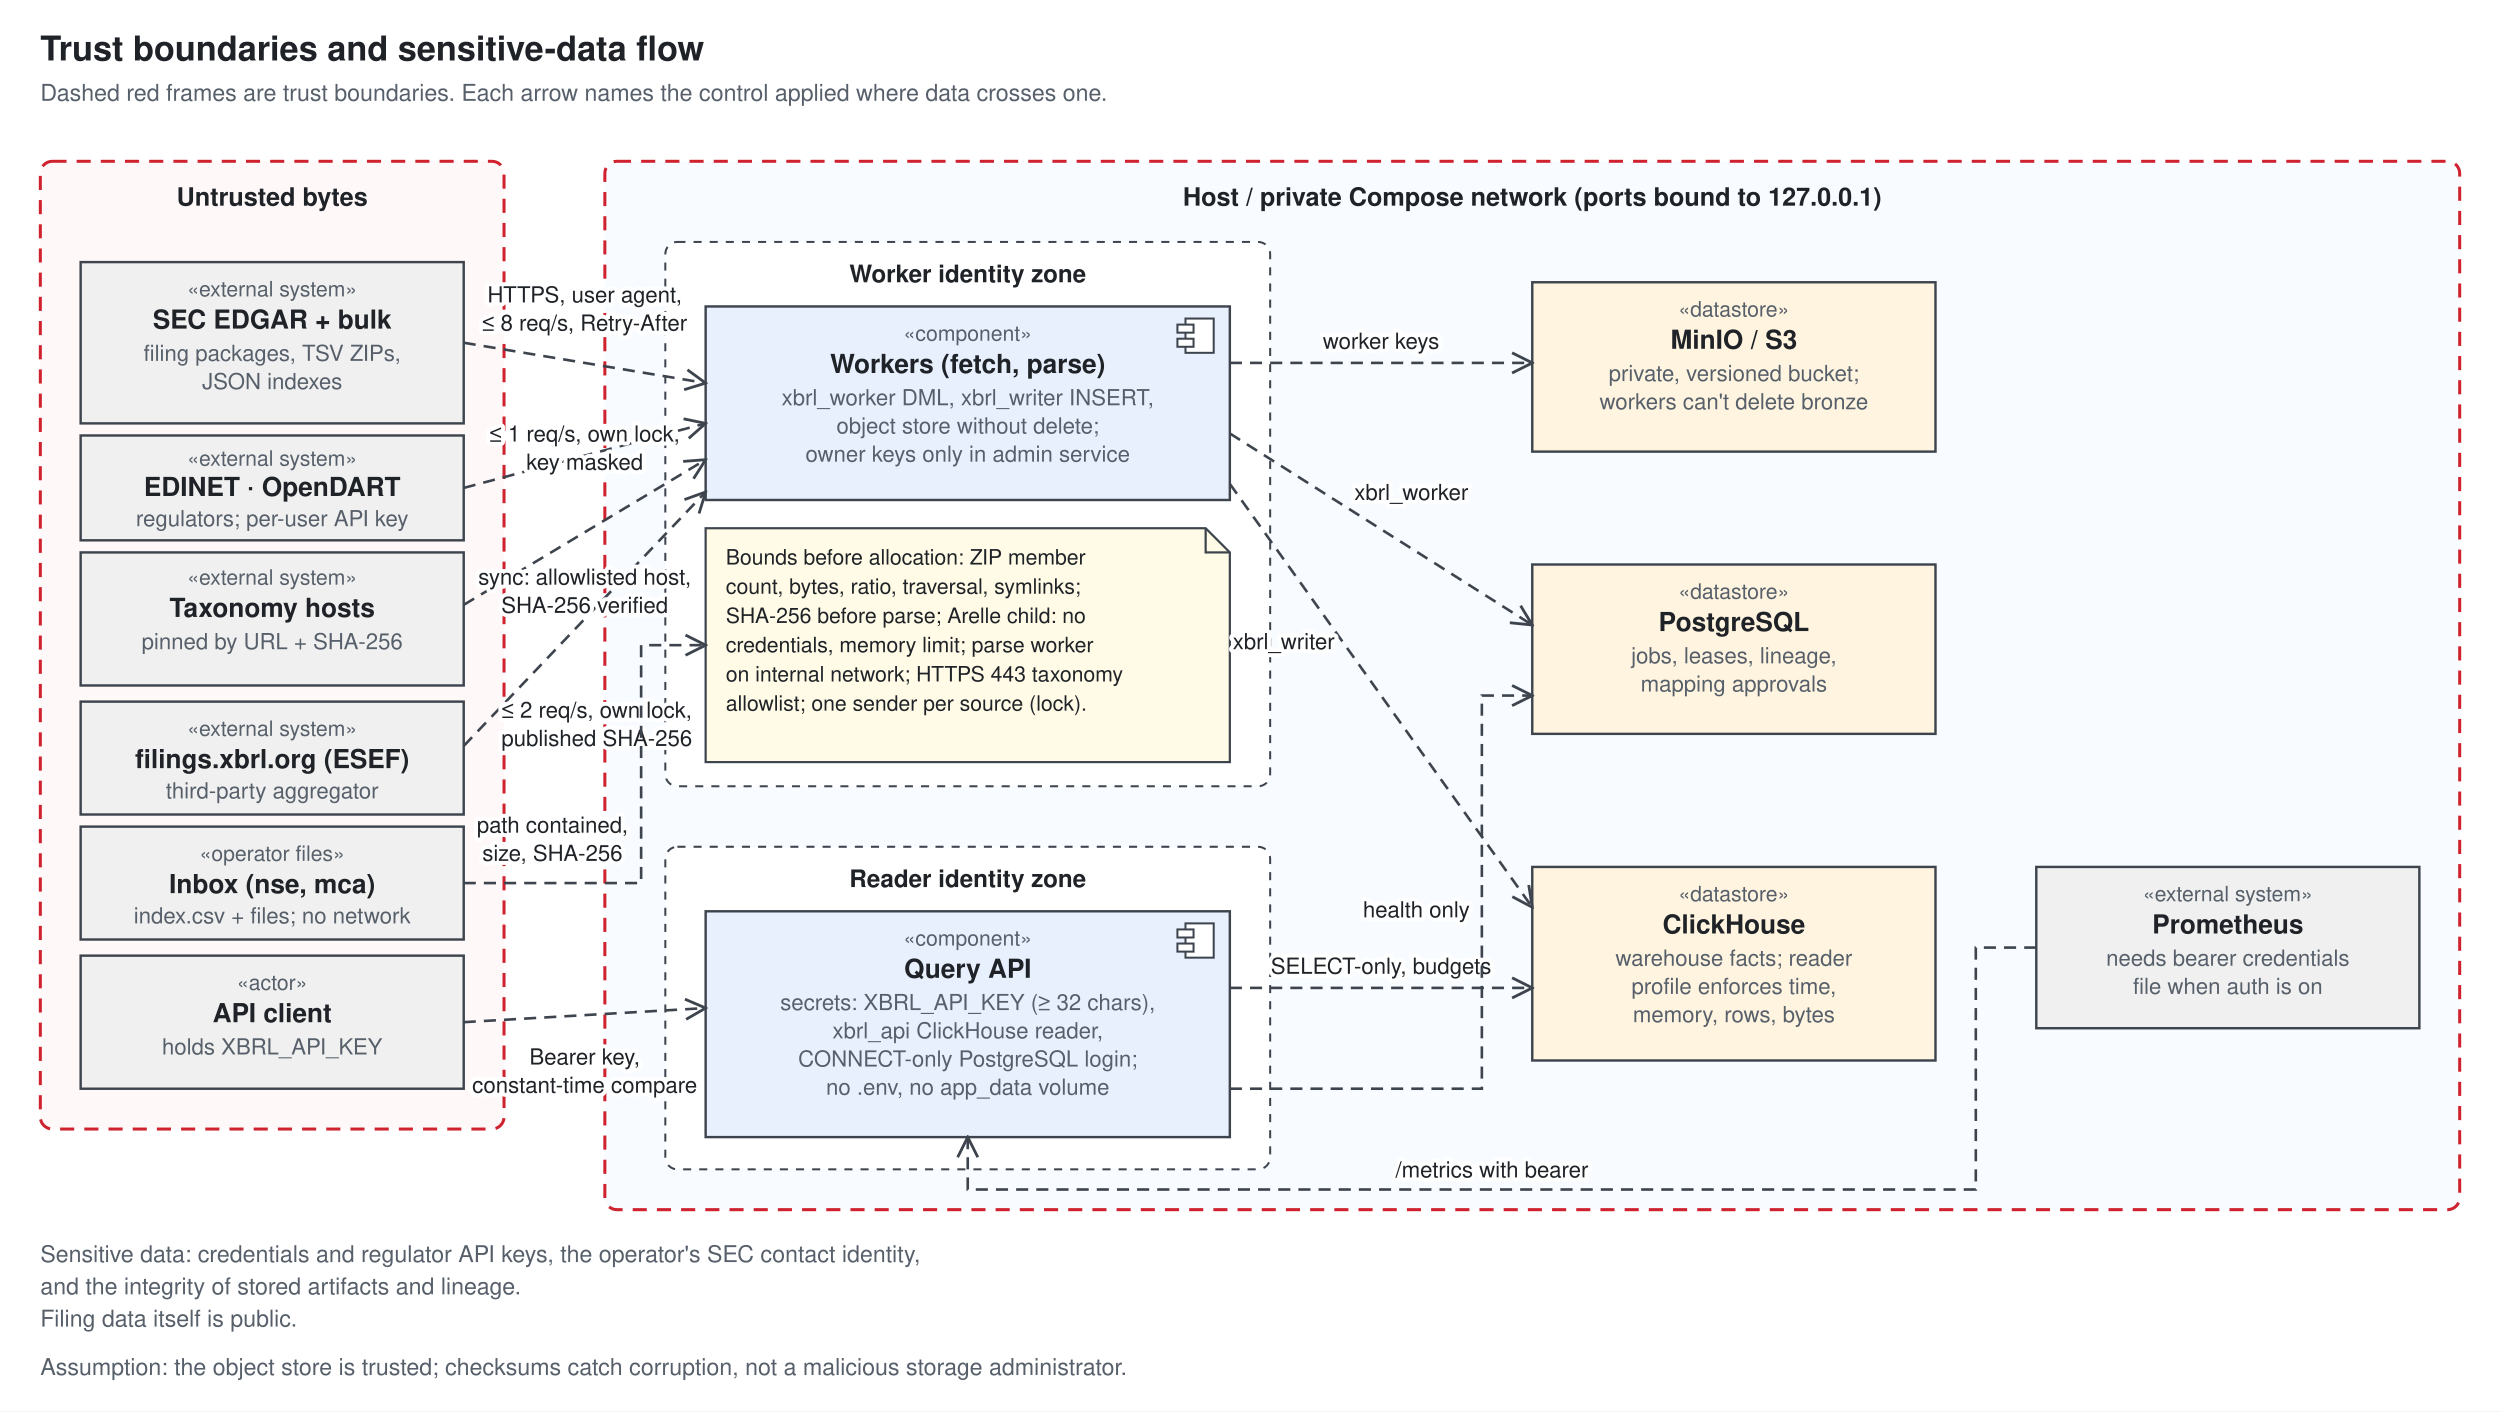
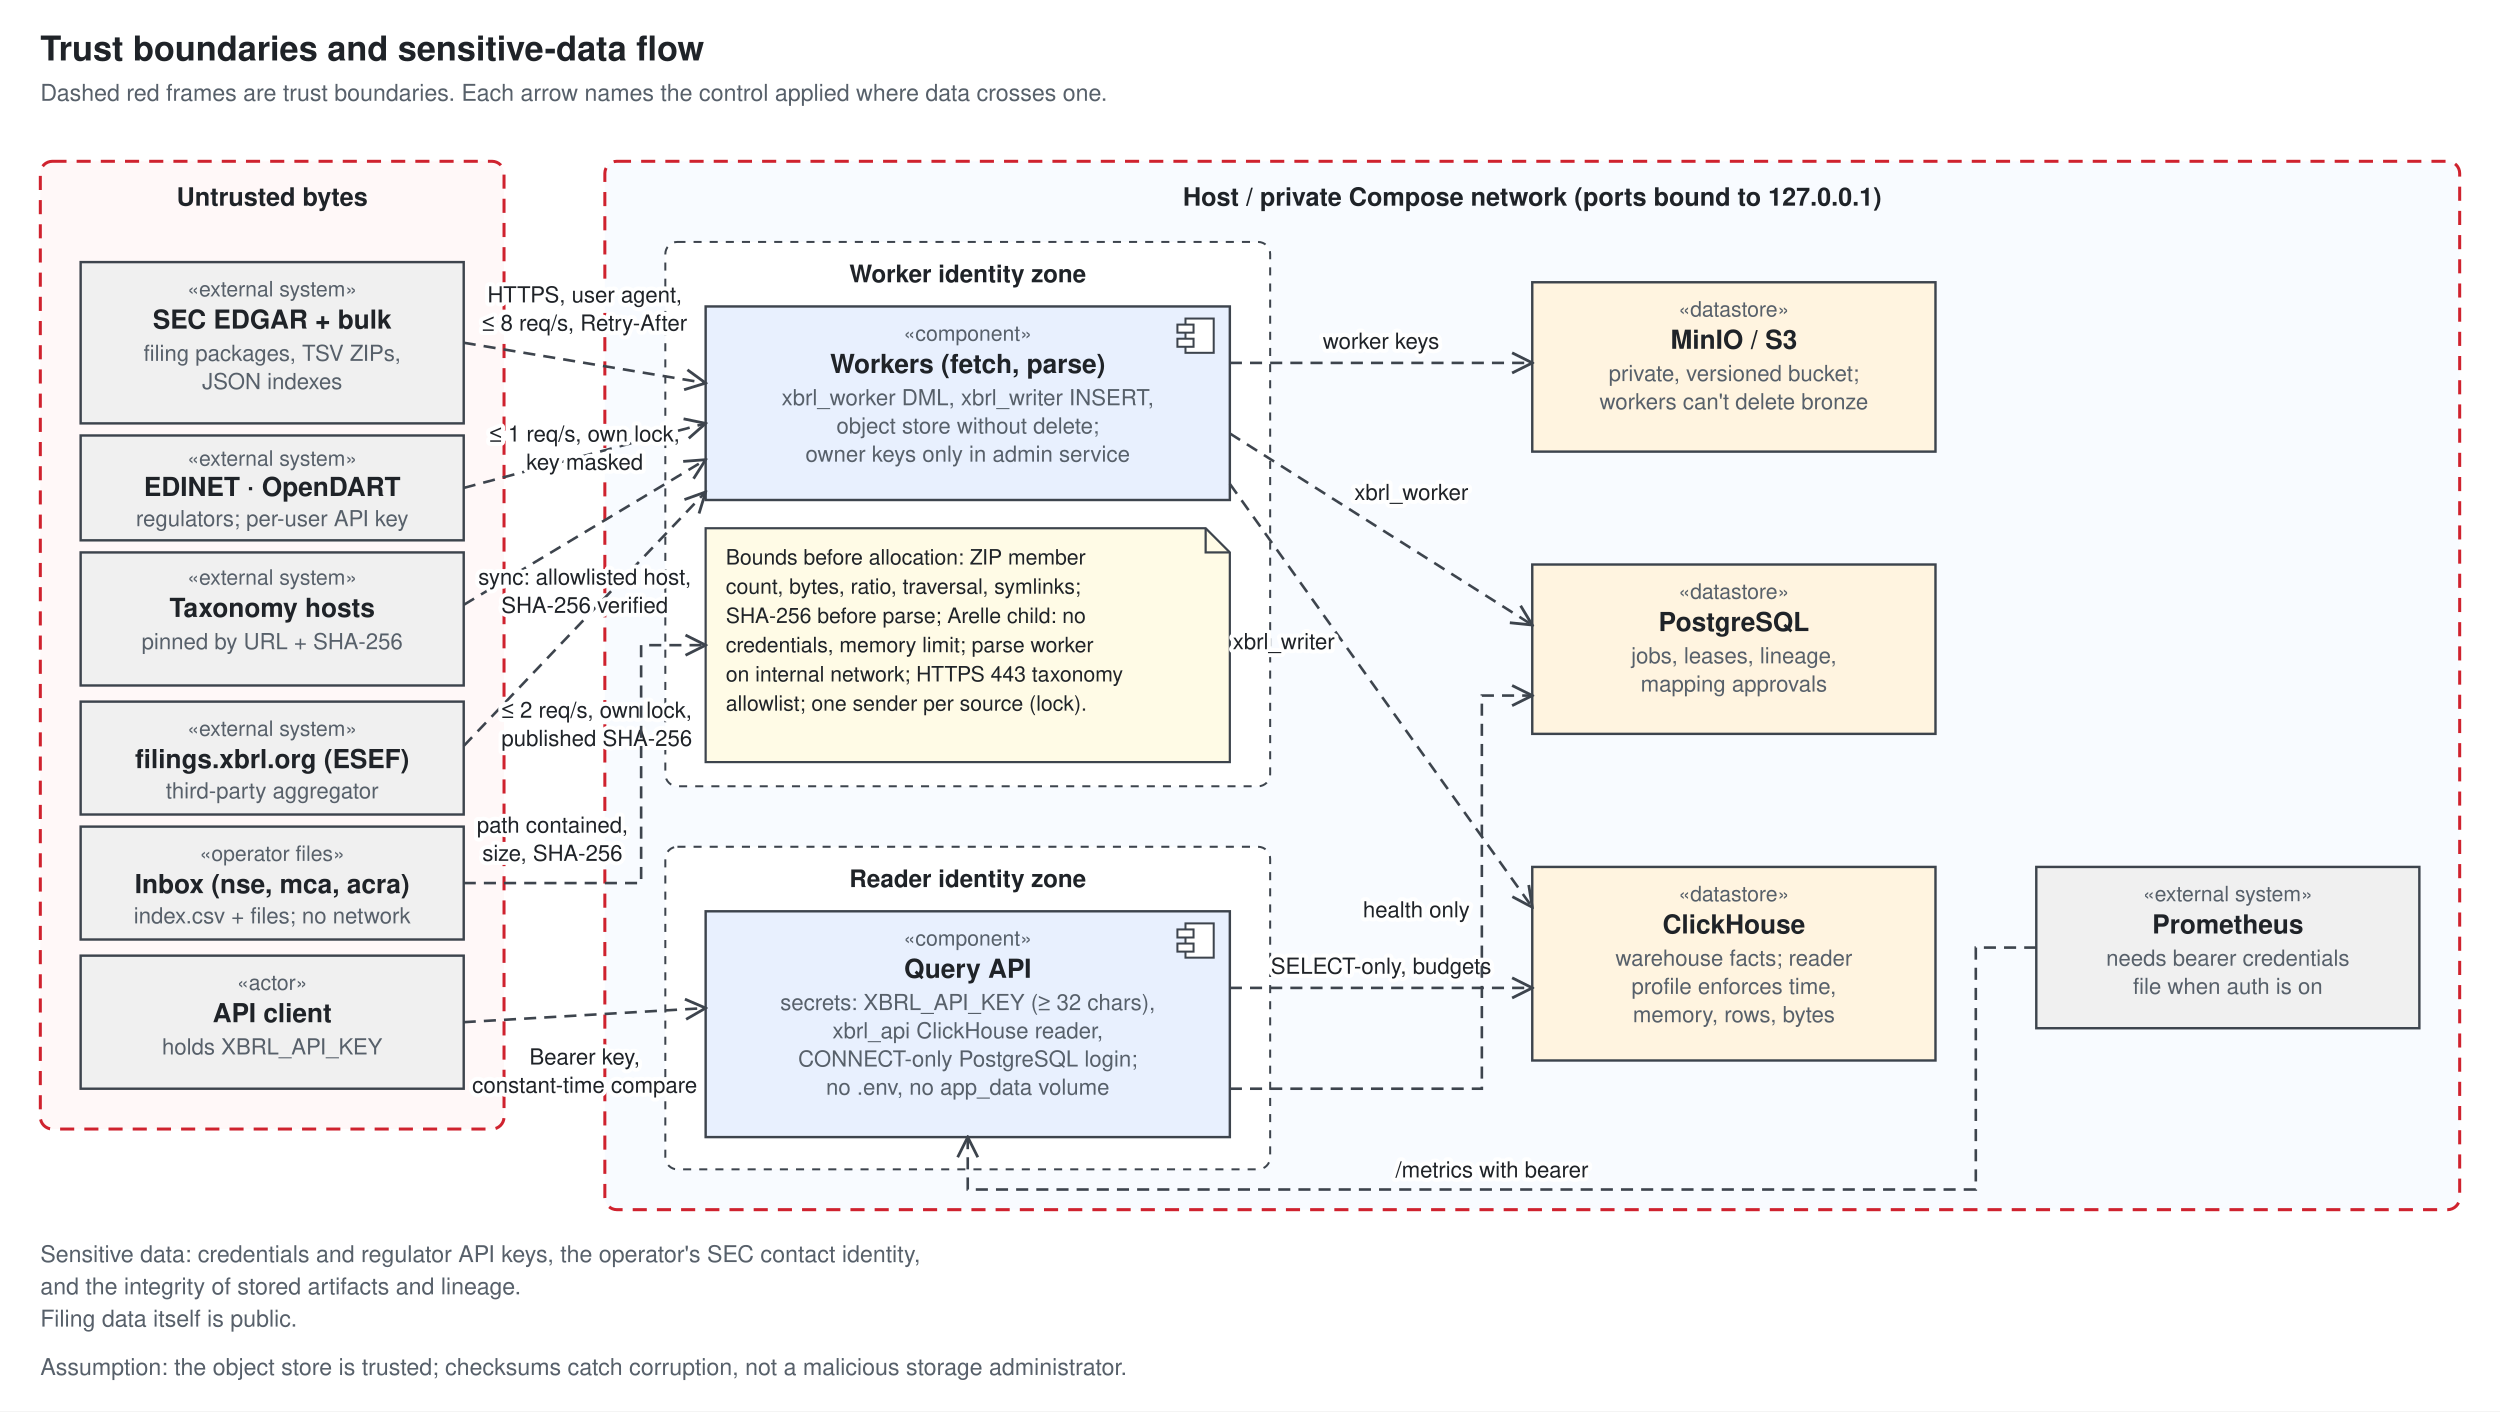
<svg xmlns="http://www.w3.org/2000/svg" viewBox="0 0 1240 700" width="1240" height="700" role="img" aria-labelledby="t d">
  <defs>
    <marker id="open" viewBox="0 0 12 12" refX="11" refY="6" markerWidth="12" markerHeight="12" markerUnits="userSpaceOnUse" orient="auto-start-reverse">
      <path d="M1,1 L11,6 L1,11" fill="none" stroke="#3d444d" stroke-width="1.4" />
    </marker>
    <marker id="filled" viewBox="0 0 12 12" refX="11" refY="6" markerWidth="11" markerHeight="11" markerUnits="userSpaceOnUse" orient="auto-start-reverse">
      <path d="M1,1 L11,6 L1,11 Z" fill="#3d444d" />
    </marker>
    <marker id="diamond" viewBox="0 0 16 10" refX="1" refY="5" markerWidth="16" markerHeight="10" markerUnits="userSpaceOnUse" orient="auto-start-reverse">
      <path d="M1,5 L8,1 L15,5 L8,9 Z" fill="#3d444d" />
    </marker>
  </defs>
  <style>
text { font-family: -apple-system, 'Segoe UI', Helvetica, Arial, sans-serif; fill: #1f2328; }
.m { fill: #57606a; }
.halo { paint-order: stroke; stroke: #ffffff; stroke-width: 4px; stroke-linejoin: round; }
</style>
  <rect width="1240" height="700" fill="#ffffff" />
  <text x="20" y="30" font-size="17" text-anchor="start" font-weight="600">Trust boundaries and sensitive-data flow</text>
  <text x="20" y="50" font-size="11.5" text-anchor="start" class="m">Dashed red frames are trust boundaries. Each arrow names the control applied where data crosses one.</text>
  <rect x="20" y="80" width="230" height="480" rx="6" fill="#fff8f8" stroke="#cf222e" stroke-width="1.5" stroke-dasharray="7 5" />
  <text x="135" y="102" font-size="12.5" text-anchor="middle" font-weight="600">Untrusted bytes</text>
  <rect x="40" y="130" width="190" height="80" rx="0" fill="#f0f0f0" stroke="#3d444d" stroke-width="1.2" />
  <text x="135.0" y="147" font-size="10.5" text-anchor="middle" class="m">«external system»</text>
  <text x="135.0" y="163" font-size="13" text-anchor="middle" font-weight="600">SEC EDGAR + bulk</text>
  <text x="135.0" y="179" font-size="11" text-anchor="middle" class="m">filing packages, TSV ZIPs,</text>
  <text x="135.0" y="193" font-size="11" text-anchor="middle" class="m">JSON indexes</text>
  <rect x="40" y="216" width="190" height="52" rx="0" fill="#f0f0f0" stroke="#3d444d" stroke-width="1.2" />
  <text x="135.0" y="231" font-size="10.5" text-anchor="middle" class="m">«external system»</text>
  <text x="135.0" y="246" font-size="13" text-anchor="middle" font-weight="600">EDINET · OpenDART</text>
  <text x="135.0" y="261" font-size="11" text-anchor="middle" class="m">regulators; per-user API key</text>
  <rect x="40" y="274" width="190" height="66" rx="0" fill="#f0f0f0" stroke="#3d444d" stroke-width="1.2" />
  <text x="135.0" y="290" font-size="10.5" text-anchor="middle" class="m">«external system»</text>
  <text x="135.0" y="306" font-size="13" text-anchor="middle" font-weight="600">Taxonomy hosts</text>
  <text x="135.0" y="322" font-size="11" text-anchor="middle" class="m">pinned by URL + SHA-256</text>
  <rect x="40" y="348" width="190" height="56" rx="0" fill="#f0f0f0" stroke="#3d444d" stroke-width="1.2" />
  <text x="135.0" y="365" font-size="10.5" text-anchor="middle" class="m">«external system»</text>
  <text x="135.0" y="381" font-size="13" text-anchor="middle" font-weight="600">filings.xbrl.org (ESEF)</text>
  <text x="135.0" y="396" font-size="11" text-anchor="middle" class="m">third-party aggregator</text>
  <rect x="40" y="410" width="190" height="56" rx="0" fill="#f0f0f0" stroke="#3d444d" stroke-width="1.2" />
  <text x="135.0" y="427" font-size="10.5" text-anchor="middle" class="m">«operator files»</text>
-   <text x="135.0" y="443" font-size="13" text-anchor="middle" font-weight="600">Inbox (nse, mca)</text>
+   <text x="135.0" y="443" font-size="13" text-anchor="middle" font-weight="600">Inbox (nse, mca, acra)</text>
  <text x="135.0" y="458" font-size="11" text-anchor="middle" class="m">index.csv + files; no network</text>
  <rect x="40" y="474" width="190" height="66" rx="0" fill="#f0f0f0" stroke="#3d444d" stroke-width="1.2" />
  <text x="135.0" y="491" font-size="10.5" text-anchor="middle" class="m">«actor»</text>
  <text x="135.0" y="507" font-size="13" text-anchor="middle" font-weight="600">API client</text>
  <text x="135.0" y="523" font-size="11" text-anchor="middle" class="m">holds XBRL_API_KEY</text>
  <rect x="300" y="80" width="920" height="520" rx="6" fill="#f8fbff" stroke="#cf222e" stroke-width="1.5" stroke-dasharray="7 5" />
  <text x="760" y="102" font-size="12.5" text-anchor="middle" font-weight="600">Host / private Compose network (ports bound to 127.0.0.1)</text>
  <rect x="330" y="120" width="300" height="270" rx="6" fill="#ffffff" stroke="#3d444d" stroke-width="1" stroke-dasharray="4 4" />
  <text x="480" y="140" font-size="12" text-anchor="middle" font-weight="600">Worker identity zone</text>
  <rect x="350" y="152" width="260" height="96" rx="0" fill="#e8f0fe" stroke="#3d444d" stroke-width="1.2" />
  <text x="480.0" y="169" font-size="10.5" text-anchor="middle" class="m">«component»</text>
  <text x="480.0" y="185" font-size="13" text-anchor="middle" font-weight="600">Workers (fetch, parse)</text>
  <text x="480.0" y="201" font-size="11" text-anchor="middle" class="m">xbrl_worker DML, xbrl_writer INSERT,</text>
  <text x="480.0" y="215" font-size="11" text-anchor="middle" class="m">object store without delete;</text>
  <text x="480.0" y="229" font-size="11" text-anchor="middle" class="m">owner keys only in admin service</text>
  <rect x="588" y="158" width="14" height="17" rx="0" fill="#ffffff" stroke="#3d444d" stroke-width="1" />
  <rect x="584" y="161" width="8" height="4" rx="0" fill="#ffffff" stroke="#3d444d" stroke-width="1" />
  <rect x="584" y="168" width="8" height="4" rx="0" fill="#ffffff" stroke="#3d444d" stroke-width="1" />
  <path d="M350,262 L598,262 L610,274 L610,378 L350,378 Z" fill="#fffbe6" stroke="#3d444d" stroke-width="1.1" />
  <path d="M598,262 L598,274 L610,274" fill="none" stroke="#3d444d" stroke-width="1.1" />
  <text x="360" y="280" font-size="10.5" text-anchor="start">Bounds before allocation: ZIP member</text>
  <text x="360" y="294.5" font-size="10.5" text-anchor="start">count, bytes, ratio, traversal, symlinks;</text>
  <text x="360" y="309.0" font-size="10.5" text-anchor="start">SHA-256 before parse; Arelle child: no</text>
  <text x="360" y="323.5" font-size="10.5" text-anchor="start">credentials, memory limit; parse worker</text>
  <text x="360" y="338.0" font-size="10.5" text-anchor="start">on internal network; HTTPS 443 taxonomy</text>
  <text x="360" y="352.5" font-size="10.5" text-anchor="start">allowlist; one sender per source (lock).</text>
  <rect x="330" y="420" width="300" height="160" rx="6" fill="#ffffff" stroke="#3d444d" stroke-width="1" stroke-dasharray="4 4" />
  <text x="480" y="440" font-size="12" text-anchor="middle" font-weight="600">Reader identity zone</text>
  <rect x="350" y="452" width="260" height="112" rx="0" fill="#e8f0fe" stroke="#3d444d" stroke-width="1.2" />
  <text x="480.0" y="469" font-size="10.5" text-anchor="middle" class="m">«component»</text>
  <text x="480.0" y="485" font-size="13" text-anchor="middle" font-weight="600">Query API</text>
  <text x="480.0" y="501" font-size="11" text-anchor="middle" class="m">secrets: XBRL_API_KEY (≥ 32 chars),</text>
  <text x="480.0" y="515" font-size="11" text-anchor="middle" class="m">xbrl_api ClickHouse reader,</text>
  <text x="480.0" y="529" font-size="11" text-anchor="middle" class="m">CONNECT-only PostgreSQL login;</text>
  <text x="480.0" y="543" font-size="11" text-anchor="middle" class="m">no .env, no app_data volume</text>
  <rect x="588" y="458" width="14" height="17" rx="0" fill="#ffffff" stroke="#3d444d" stroke-width="1" />
  <rect x="584" y="461" width="8" height="4" rx="0" fill="#ffffff" stroke="#3d444d" stroke-width="1" />
  <rect x="584" y="468" width="8" height="4" rx="0" fill="#ffffff" stroke="#3d444d" stroke-width="1" />
  <rect x="760" y="140" width="200" height="84" rx="0" fill="#fff4e0" stroke="#3d444d" stroke-width="1.2" />
  <text x="860.0" y="157" font-size="10.5" text-anchor="middle" class="m">«datastore»</text>
  <text x="860.0" y="173" font-size="13" text-anchor="middle" font-weight="600">MinIO / S3</text>
  <text x="860.0" y="189" font-size="11" text-anchor="middle" class="m">private, versioned bucket;</text>
  <text x="860.0" y="203" font-size="11" text-anchor="middle" class="m">workers can't delete bronze</text>
  <rect x="760" y="280" width="200" height="84" rx="0" fill="#fff4e0" stroke="#3d444d" stroke-width="1.2" />
  <text x="860.0" y="297" font-size="10.5" text-anchor="middle" class="m">«datastore»</text>
  <text x="860.0" y="313" font-size="13" text-anchor="middle" font-weight="600">PostgreSQL</text>
  <text x="860.0" y="329" font-size="11" text-anchor="middle" class="m">jobs, leases, lineage,</text>
  <text x="860.0" y="343" font-size="11" text-anchor="middle" class="m">mapping approvals</text>
  <rect x="760" y="430" width="200" height="96" rx="0" fill="#fff4e0" stroke="#3d444d" stroke-width="1.2" />
  <text x="860.0" y="447" font-size="10.5" text-anchor="middle" class="m">«datastore»</text>
  <text x="860.0" y="463" font-size="13" text-anchor="middle" font-weight="600">ClickHouse</text>
  <text x="860.0" y="479" font-size="11" text-anchor="middle" class="m">warehouse facts; reader</text>
  <text x="860.0" y="493" font-size="11" text-anchor="middle" class="m">profile enforces time,</text>
  <text x="860.0" y="507" font-size="11" text-anchor="middle" class="m">memory, rows, bytes</text>
  <rect x="1010" y="430" width="190" height="80" rx="0" fill="#f0f0f0" stroke="#3d444d" stroke-width="1.2" />
  <text x="1105.0" y="447" font-size="10.5" text-anchor="middle" class="m">«external system»</text>
  <text x="1105.0" y="463" font-size="13" text-anchor="middle" font-weight="600">Prometheus</text>
  <text x="1105.0" y="479" font-size="11" text-anchor="middle" class="m">needs bearer credentials</text>
  <text x="1105.0" y="493" font-size="11" text-anchor="middle" class="m">file when auth is on</text>
  <path d="M230,170 L350,190" fill="none" stroke="#3d444d" stroke-width="1.3" stroke-dasharray="6 4" marker-end="url(#open)" />
  <text x="290" y="150" font-size="11" text-anchor="middle" class="halo">HTTPS, user agent,</text>
  <text x="290" y="164" font-size="11" text-anchor="middle" class="halo">≤ 8 req/s, Retry-After</text>
  <path d="M230,242 L350,210" fill="none" stroke="#3d444d" stroke-width="1.3" stroke-dasharray="6 4" marker-end="url(#open)" />
  <text x="290" y="219" font-size="11" text-anchor="middle" class="halo">≤ 1 req/s, own lock,</text>
  <text x="290" y="233" font-size="11" text-anchor="middle" class="halo">key masked</text>
  <path d="M230,370 L350,244" fill="none" stroke="#3d444d" stroke-width="1.3" stroke-dasharray="6 4" marker-end="url(#open)" />
  <text x="296" y="356" font-size="11" text-anchor="middle" class="halo">≤ 2 req/s, own lock,</text>
  <text x="296" y="370" font-size="11" text-anchor="middle" class="halo">published SHA-256</text>
  <path d="M230,300 L350,228" fill="none" stroke="#3d444d" stroke-width="1.3" stroke-dasharray="6 4" marker-end="url(#open)" />
  <text x="290" y="290" font-size="11" text-anchor="middle" class="halo">sync: allowlisted host,</text>
  <text x="290" y="304" font-size="11" text-anchor="middle" class="halo">SHA-256 verified</text>
  <path d="M230,507 L350,500" fill="none" stroke="#3d444d" stroke-width="1.3" stroke-dasharray="6 4" marker-end="url(#open)" />
  <text x="290" y="528" font-size="11" text-anchor="middle" class="halo">Bearer key,</text>
  <text x="290" y="542" font-size="11" text-anchor="middle" class="halo">constant-time compare</text>
  <path d="M230,438 L318,438 L318,320 L350,320" fill="none" stroke="#3d444d" stroke-width="1.3" stroke-dasharray="6 4" marker-end="url(#open)" />
  <text x="274" y="413" font-size="11" text-anchor="middle" class="halo">path contained,</text>
  <text x="274" y="427" font-size="11" text-anchor="middle" class="halo">size, SHA-256</text>
  <path d="M610,180 L760,180" fill="none" stroke="#3d444d" stroke-width="1.3" stroke-dasharray="6 4" marker-end="url(#open)" />
  <text x="685" y="173" font-size="11" text-anchor="middle" class="halo">worker keys</text>
  <path d="M610,215 L760,310" fill="none" stroke="#3d444d" stroke-width="1.3" stroke-dasharray="6 4" marker-end="url(#open)" />
  <text x="700" y="248" font-size="11" text-anchor="middle" class="halo">xbrl_worker</text>
  <path d="M610,240 L760,450" fill="none" stroke="#3d444d" stroke-width="1.3" stroke-dasharray="6 4" marker-end="url(#open)" />
  <text x="662" y="322" font-size="11" text-anchor="end" class="halo">xbrl_writer</text>
  <path d="M610,490 L760,490" fill="none" stroke="#3d444d" stroke-width="1.3" stroke-dasharray="6 4" marker-end="url(#open)" />
  <text x="685" y="483" font-size="11" text-anchor="middle" class="halo">SELECT-only, budgets</text>
  <path d="M610,540 L735,540 L735,345 L760,345" fill="none" stroke="#3d444d" stroke-width="1.3" stroke-dasharray="6 4" marker-end="url(#open)" />
  <text x="729" y="455" font-size="11" text-anchor="end" class="halo">health only</text>
  <path d="M1010,470 L980,470 L980,590 L480,590 L480,564" fill="none" stroke="#3d444d" stroke-width="1.3" stroke-dasharray="6 4" marker-end="url(#open)" />
  <text x="740" y="584" font-size="11" text-anchor="middle" class="halo">/metrics with bearer</text>
  <text x="20" y="626" font-size="11.5" text-anchor="start" class="m">Sensitive data: credentials and regulator API keys, the operator's SEC contact identity,</text>
  <text x="20" y="642" font-size="11.5" text-anchor="start" class="m">and the integrity of stored artifacts and lineage.</text>
  <text x="20" y="658" font-size="11.5" text-anchor="start" class="m">Filing data itself is public.</text>
  <text x="20" y="682" font-size="11.5" text-anchor="start" class="m">Assumption: the object store is trusted; checksums catch corruption, not a malicious storage administrator.</text>
</svg>
